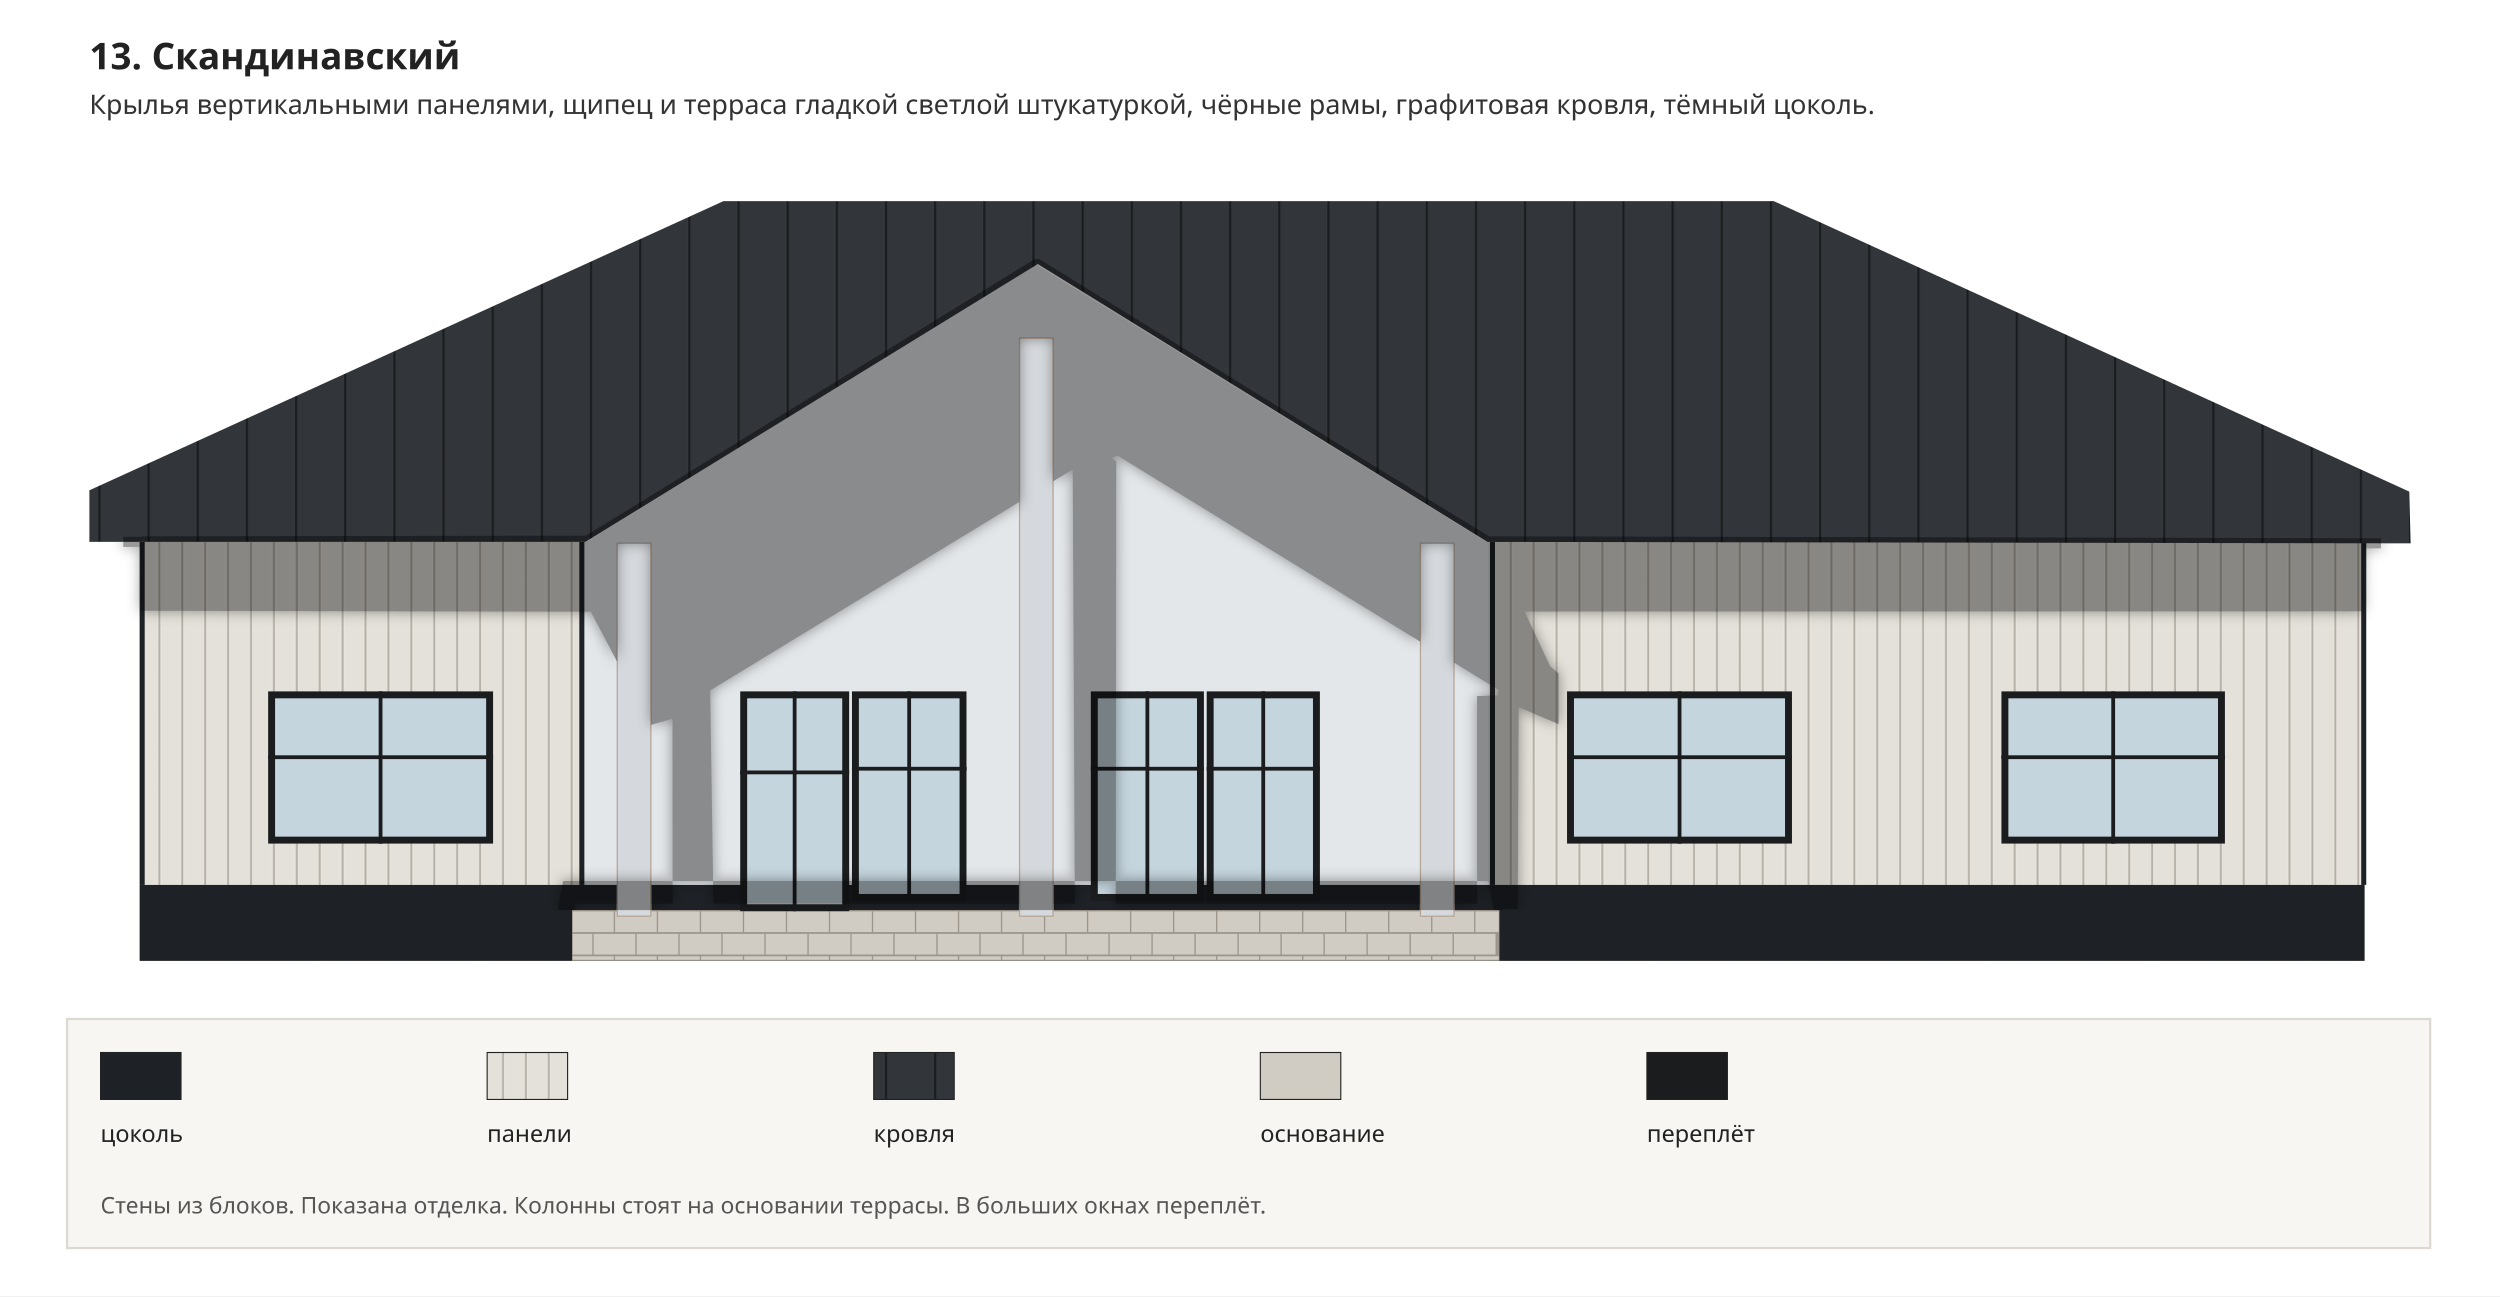
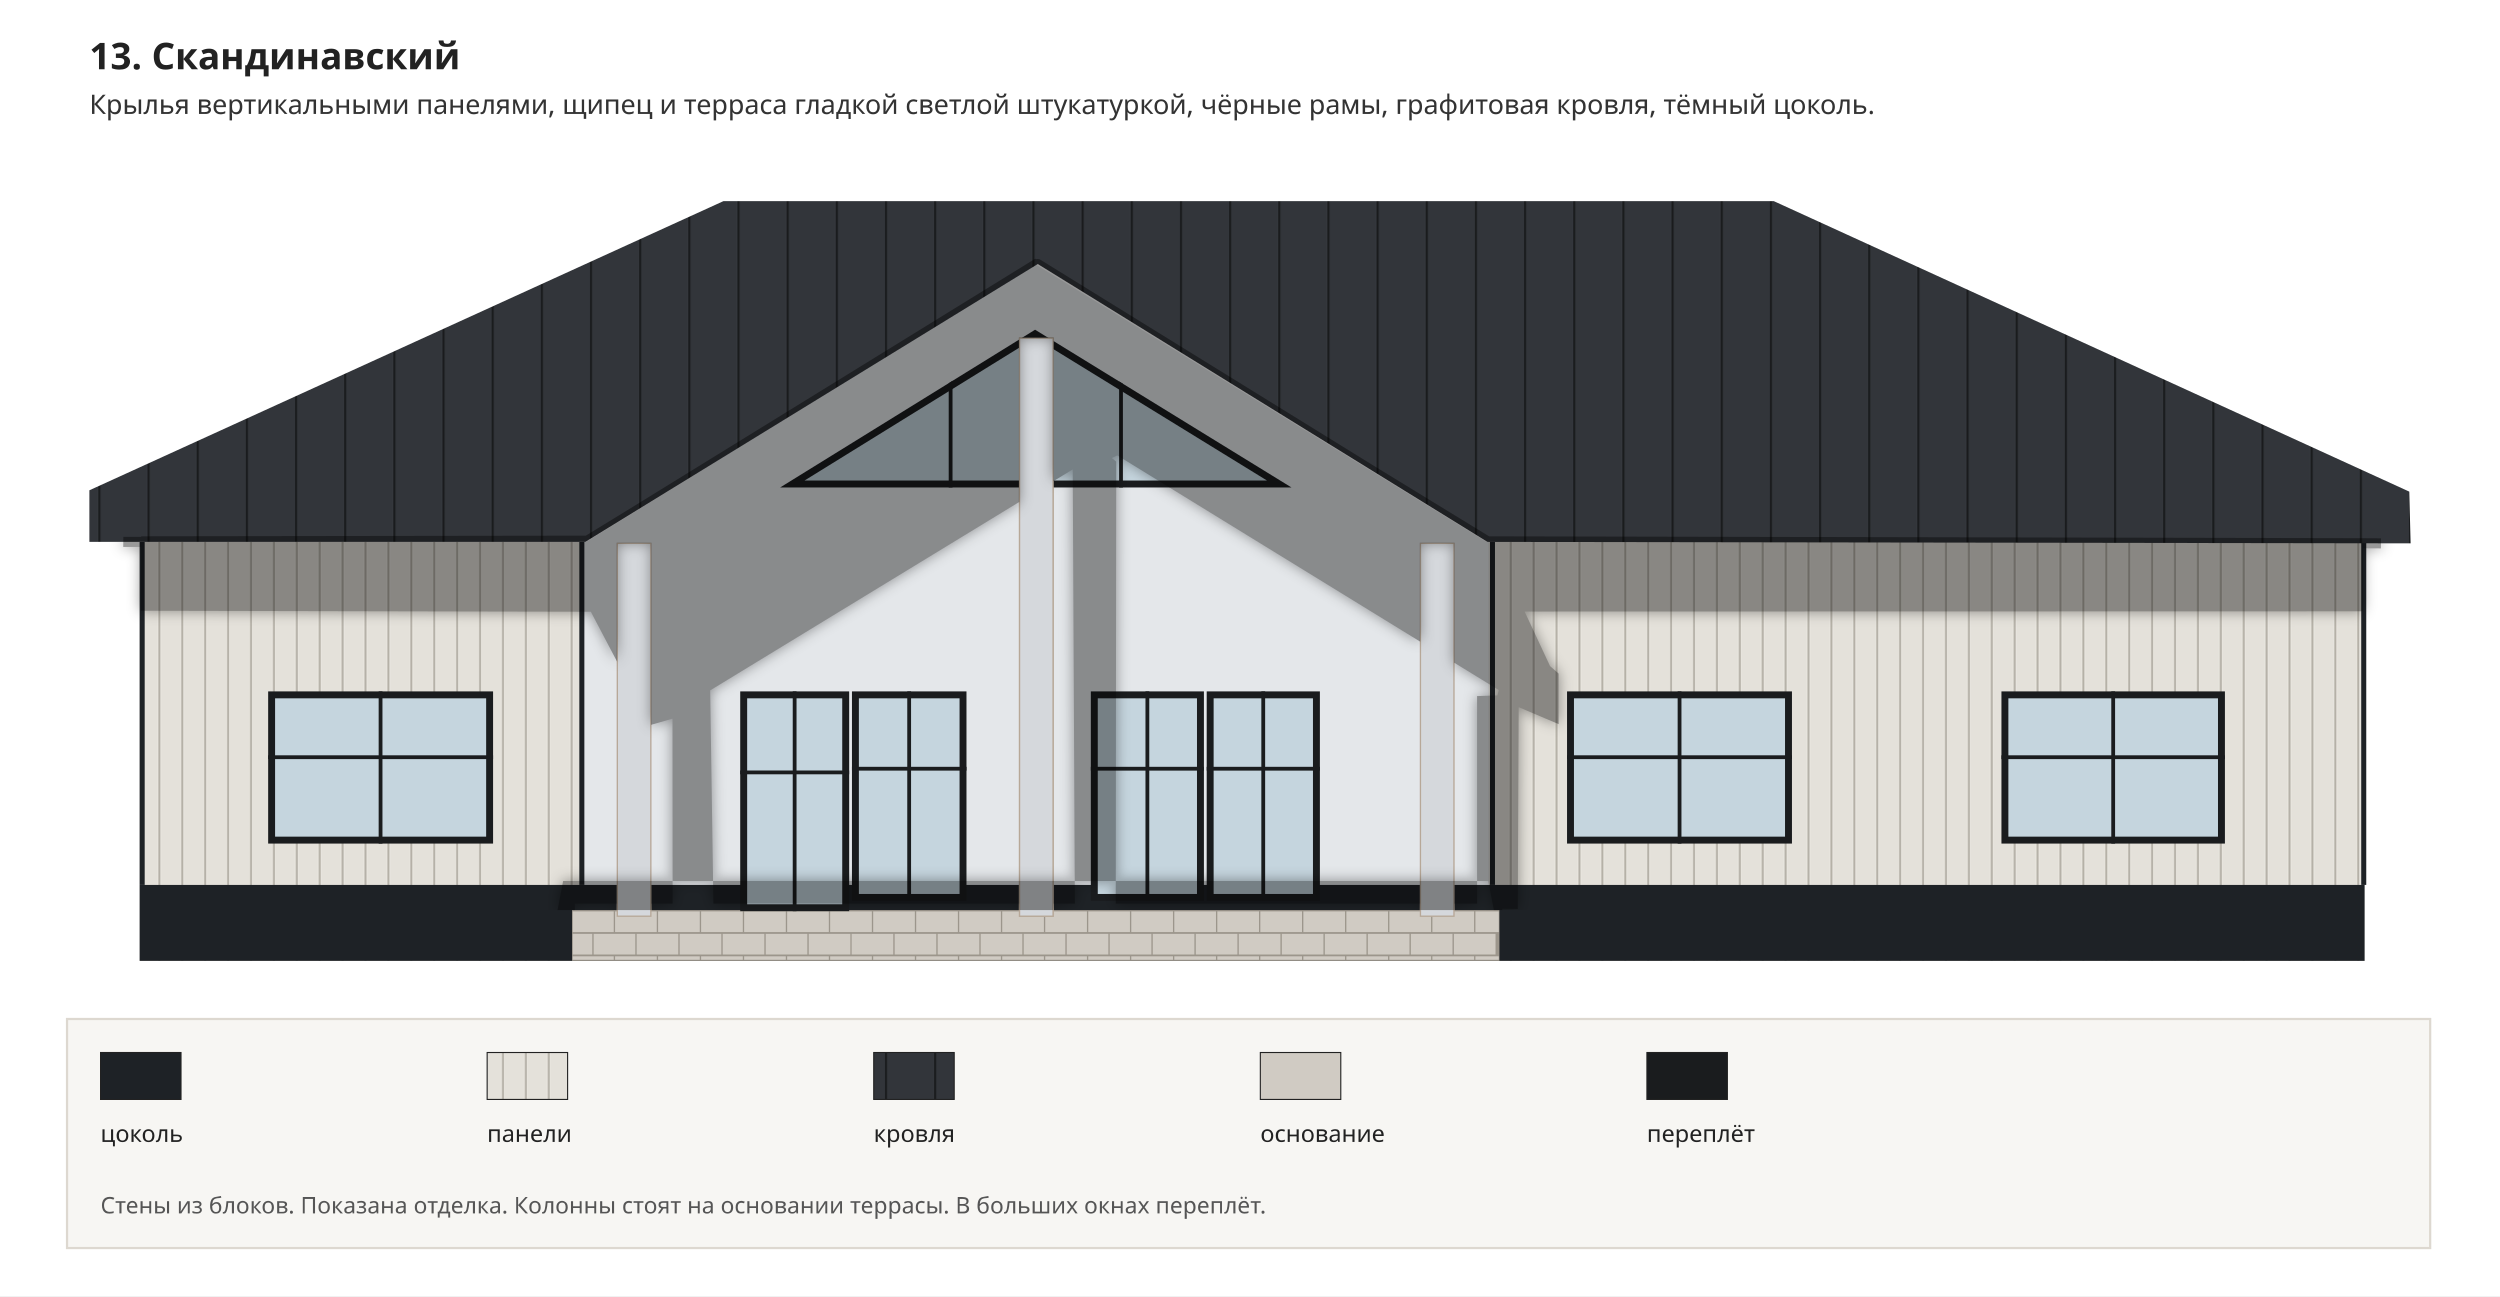
<svg xmlns="http://www.w3.org/2000/svg" width="223.75mm" height="116.0mm" viewBox="0 0 223.75 116.0">
  <rect width="100%" height="100%" fill="#ffffff" />
  <text x="8" y="6.2" font-family="sans-serif" font-size="3.3" font-weight="700" fill="#222">13. Скандинавский</text>
  <text x="8" y="10.2" font-family="sans-serif" font-size="2.4" fill="#333">Крылья вертикальными панелями, щипец и терраса гладкой светлой штукатуркой, чёрные рамы, графитовая кровля, тёмный цоколь.</text>
  <defs>
    <pattern id="stone" width="13.6" height="3.5" patternUnits="userSpaceOnUse">
      <rect width="13.6" height="3.5" fill="#8F877C" />
      <rect x="0.12" y="0.12" width="4.3" height="1.5" fill="#D2C4B2" />
      <rect x="4.58" y="0.12" width="5.1" height="1.5" fill="#C3B39F" />
      <rect x="9.84" y="0.12" width="3.6" height="1.5" fill="#DDD0BE" />
      <rect x="-1.6" y="1.84" width="3.8" height="1.5" fill="#C9B9A6" />
      <rect x="2.36" y="1.84" width="4.7" height="1.5" fill="#B7A690" />
      <rect x="7.22" y="1.84" width="4.0" height="1.5" fill="#D7CBB8" />
      <rect x="11.38" y="1.84" width="3.4" height="1.5" fill="#C0B09C" />
    </pattern>
    <pattern id="stoneDark" width="13.6" height="3.5" patternUnits="userSpaceOnUse">
      <rect width="13.6" height="3.5" fill="#5E5954" />
      <rect x="0.12" y="0.12" width="4.3" height="1.5" fill="#8A8178" />
      <rect x="4.58" y="0.12" width="5.1" height="1.5" fill="#756C64" />
      <rect x="9.84" y="0.12" width="3.6" height="1.5" fill="#948B82" />
      <rect x="-1.6" y="1.84" width="3.8" height="1.5" fill="#7A7168" />
      <rect x="2.36" y="1.84" width="4.7" height="1.5" fill="#6A625A" />
      <rect x="7.22" y="1.84" width="4.0" height="1.5" fill="#857C74" />
    </pattern>
    <pattern id="brick" width="5.6" height="1.7" patternUnits="userSpaceOnUse">
      <rect width="5.6" height="1.7" fill="#CDB8A6" />
      <rect x="0.08" y="0.08" width="2.55" height="0.7" fill="#8E4A38" />
      <rect x="2.78" y="0.08" width="2.55" height="0.7" fill="#7A4032" />
      <rect x="-1.25" y="0.92" width="2.55" height="0.7" fill="#964E3C" />
      <rect x="1.45" y="0.92" width="2.55" height="0.7" fill="#7A4032" />
      <rect x="4.15" y="0.92" width="2.55" height="0.7" fill="#8E4A38" />
    </pattern>
    <pattern id="brickDark" width="5.6" height="1.7" patternUnits="userSpaceOnUse">
      <rect width="5.6" height="1.7" fill="#B59A8C" />
      <rect x="0.08" y="0.08" width="2.55" height="0.7" fill="#6E382C" />
      <rect x="2.78" y="0.08" width="2.55" height="0.7" fill="#5C2E24" />
      <rect x="-1.25" y="0.92" width="2.55" height="0.7" fill="#743C30" />
      <rect x="1.45" y="0.92" width="2.55" height="0.7" fill="#5C2E24" />
      <rect x="4.15" y="0.92" width="2.55" height="0.7" fill="#6E382C" />
    </pattern>
    <pattern id="bavaria" width="5.6" height="1.7" patternUnits="userSpaceOnUse">
      <rect width="5.6" height="1.7" fill="#CDB8A6" />
      <rect x="0.08" y="0.08" width="2.55" height="0.7" fill="#8E4A38" />
      <rect x="2.78" y="0.08" width="2.55" height="0.7" fill="#C47858" />
      <rect x="-1.25" y="0.92" width="2.55" height="0.7" fill="#5C342C" />
      <rect x="1.45" y="0.92" width="2.55" height="0.7" fill="#A85A40" />
      <rect x="4.15" y="0.92" width="2.55" height="0.7" fill="#7A4032" />
    </pattern>
    <pattern id="silicate" width="5.6" height="1.7" patternUnits="userSpaceOnUse">
      <rect width="5.6" height="1.7" fill="#C5C3BC" />
      <rect x="0.08" y="0.08" width="2.55" height="0.7" fill="#E7E4DC" />
      <rect x="2.78" y="0.08" width="2.55" height="0.7" fill="#D9D6CE" />
      <rect x="-1.25" y="0.92" width="2.55" height="0.7" fill="#F2EFE8" />
      <rect x="1.45" y="0.92" width="2.55" height="0.7" fill="#E0DDD4" />
      <rect x="4.15" y="0.92" width="2.55" height="0.7" fill="#E7E4DC" />
    </pattern>
    <pattern id="siding" width="6" height="1.65" patternUnits="userSpaceOnUse">
      <rect width="6" height="1.65" fill="#B7B1A6" />
      <rect width="6" height="1.38" fill="#E3DED4" />
    </pattern>
    <pattern id="vsiding" width="2.05" height="8" patternUnits="userSpaceOnUse">
      <rect width="2.05" height="8" fill="#B7B3AA" />
      <rect width="1.88" height="8" fill="#E4E1DA" />
    </pattern>
    <pattern id="ashlar" width="9.2" height="4.6" patternUnits="userSpaceOnUse">
      <rect width="9.2" height="4.6" fill="#C8BEB0" />
      <rect x="0.12" y="0.12" width="4.3" height="2.05" fill="#E7DDD0" />
      <rect x="4.58" y="0.12" width="4.45" height="2.05" fill="#F3EBE0" />
      <rect x="-2.1" y="2.35" width="4.3" height="2.05" fill="#EFE6D8" />
      <rect x="2.36" y="2.35" width="4.5" height="2.05" fill="#E4D9C8" />
      <rect x="7.02" y="2.35" width="4.2" height="2.05" fill="#F7F1E8" />
    </pattern>
    <pattern id="tile" width="7.2" height="2.6" patternUnits="userSpaceOnUse">
      <rect width="7.2" height="2.6" fill="#6A3024" />
      <rect x="0.06" y="0.06" width="3.4" height="2.15" fill="#8C4638" />
      <rect x="3.6" y="0.06" width="3.4" height="2.15" fill="#7A3C30" />
      <rect x="-1.6" y="1.35" width="3.4" height="2.15" fill="#7A3C30" />
      <rect x="1.95" y="1.35" width="3.4" height="2.15" fill="#8C4638" />
      <rect x="5.5" y="1.35" width="3.4" height="2.15" fill="#7A3C30" />
    </pattern>
    <pattern id="tileDark" width="7.2" height="2.15" patternUnits="userSpaceOnUse">
      <rect width="7.2" height="2.15" fill="#2E3236" />
      <rect x="0.06" y="0.06" width="3.4" height="1.75" fill="#4E5256" />
      <rect x="3.6" y="0.06" width="3.4" height="1.75" fill="#3E4246" />
      <rect x="-1.6" y="1.1" width="3.4" height="1.75" fill="#3E4246" />
      <rect x="1.95" y="1.1" width="3.4" height="1.75" fill="#4E5256" />
    </pattern>
    <pattern id="seam" width="4.4" height="8" patternUnits="userSpaceOnUse">
      <rect width="4.4" height="8" fill="#32353A" />
      <rect width="0.2" height="8" fill="#1C1E20" />
    </pattern>
    <pattern id="barrel" width="2.2" height="2.4" patternUnits="userSpaceOnUse">
      <rect width="2.2" height="2.4" fill="#A84E32" />
      <path d="M0,2.15 Q1.1,1.35 2.2,2.15 L2.2,2.4 L0,2.4 Z" fill="#E8C4AE" />
      <path d="M0.15,0.15 Q1.1,1.05 2.05,0.15" fill="none" stroke="#7A3424" stroke-width="0.12" />
    </pattern>
    <clipPath id="roof">
      <path d="M64.75,18.00 L158.75,18.00 L215.63,44.00 L215.75,48.63 L133.13,48.50 L92.88,23.63 L52.38,48.50 L8.00,48.50 L8.00,43.88 Z" />
    </clipPath>
    <clipPath id="gable">
      <path d="M92.63,23.63 L133.25,48.63 L52.25,48.63 Z" />
    </clipPath>
    <clipPath id="wall">
      <rect x="12.5" y="48.5" width="199.13" height="37.50" />
    </clipPath>
    <clipPath id="wings">
      <path d="M12.5,48.5 H52.25 V86.0 H12.5 Z M133.25,48.5 H211.63 V86.0 H133.25 Z" />
    </clipPath>
    <clipPath id="center">
      <path d="M52.25,48.5 H133.25 V81.45 H52.25 Z M92.63,23.63 L133.25,48.63 L52.25,48.63 Z" />
    </clipPath>
    <clipPath id="ten-below">
      <path d="M4.00,48.50 L12.50,48.50 L52.38,48.50 L92.88,23.63 L133.13,48.50 L211.63,48.62 L220.00,48.62 L220.00,81.45 L4.00,81.45 Z" />
    </clipPath>
    <filter id="ten-blur" filterUnits="userSpaceOnUse" x="0" y="16" width="224" height="84">
      <feGaussianBlur stdDeviation="0.6" />
    </filter>
  </defs>
  <rect x="0.00" y="14.00" width="230.00" height="80.00" fill="#E4E7EA" clip-path="url(#wall)" />
  <rect x="0.00" y="14.00" width="230.00" height="80.00" fill="#E4E7EA" clip-path="url(#gable)" />
  <rect x="0.00" y="14.00" width="230.00" height="80.00" fill="url(#vsiding)" clip-path="url(#wings)" />
  <rect x="12.50" y="79.20" width="199.13" height="6.80" fill="#1E2226" clip-path="url(#wall)" />
  <rect x="12.50" y="48.50" width="0.45" height="30.70" fill="#1E2226" />
  <rect x="51.85" y="48.50" width="0.45" height="30.70" fill="#1E2226" />
  <rect x="133.35" y="48.50" width="0.45" height="30.70" fill="#1E2226" />
  <rect x="211.33" y="48.50" width="0.45" height="30.70" fill="#1E2226" />
  <rect x="0.00" y="14.00" width="230.00" height="80.00" fill="url(#seam)" clip-path="url(#roof)" />
  <rect x="51.20" y="81.45" width="83.00" height="4.55" fill="#9C968C" />
  <rect x="51.26" y="81.57" width="3.67" height="1.85" fill="#D0CBC3" />
  <rect x="55.05" y="81.57" width="3.73" height="1.85" fill="#D0CBC3" />
  <rect x="58.90" y="81.57" width="3.73" height="1.85" fill="#D0CBC3" />
  <rect x="62.75" y="81.57" width="3.73" height="1.85" fill="#D0CBC3" />
  <rect x="66.60" y="81.57" width="3.73" height="1.85" fill="#D0CBC3" />
  <rect x="70.45" y="81.57" width="3.73" height="1.85" fill="#D0CBC3" />
  <rect x="74.30" y="81.57" width="3.73" height="1.85" fill="#D0CBC3" />
  <rect x="78.15" y="81.57" width="3.73" height="1.85" fill="#D0CBC3" />
  <rect x="82.00" y="81.57" width="3.73" height="1.85" fill="#D0CBC3" />
  <rect x="85.85" y="81.57" width="3.73" height="1.85" fill="#D0CBC3" />
  <rect x="89.70" y="81.57" width="3.73" height="1.85" fill="#D0CBC3" />
  <rect x="93.55" y="81.57" width="3.73" height="1.85" fill="#D0CBC3" />
  <rect x="97.40" y="81.57" width="3.73" height="1.85" fill="#D0CBC3" />
  <rect x="101.25" y="81.57" width="3.73" height="1.85" fill="#D0CBC3" />
  <rect x="105.10" y="81.57" width="3.73" height="1.85" fill="#D0CBC3" />
  <rect x="108.95" y="81.57" width="3.73" height="1.85" fill="#D0CBC3" />
  <rect x="112.80" y="81.57" width="3.73" height="1.85" fill="#D0CBC3" />
  <rect x="116.65" y="81.57" width="3.73" height="1.85" fill="#D0CBC3" />
  <rect x="120.50" y="81.57" width="3.73" height="1.85" fill="#D0CBC3" />
  <rect x="124.35" y="81.57" width="3.73" height="1.85" fill="#D0CBC3" />
  <rect x="128.20" y="81.57" width="3.73" height="1.85" fill="#D0CBC3" />
  <rect x="132.05" y="81.57" width="2.09" height="1.85" fill="#D0CBC3" />
  <rect x="51.26" y="83.58" width="1.75" height="1.85" fill="#D0CBC3" />
  <rect x="53.13" y="83.58" width="3.73" height="1.85" fill="#D0CBC3" />
  <rect x="56.98" y="83.58" width="3.73" height="1.85" fill="#D0CBC3" />
  <rect x="60.83" y="83.58" width="3.73" height="1.85" fill="#D0CBC3" />
  <rect x="64.68" y="83.58" width="3.73" height="1.85" fill="#D0CBC3" />
  <rect x="68.53" y="83.58" width="3.73" height="1.85" fill="#D0CBC3" />
  <rect x="72.38" y="83.58" width="3.73" height="1.85" fill="#D0CBC3" />
  <rect x="76.22" y="83.58" width="3.73" height="1.85" fill="#D0CBC3" />
  <rect x="80.07" y="83.58" width="3.73" height="1.85" fill="#D0CBC3" />
  <rect x="83.92" y="83.58" width="3.73" height="1.85" fill="#D0CBC3" />
  <rect x="87.77" y="83.58" width="3.73" height="1.85" fill="#D0CBC3" />
  <rect x="91.62" y="83.58" width="3.73" height="1.85" fill="#D0CBC3" />
  <rect x="95.47" y="83.58" width="3.73" height="1.85" fill="#D0CBC3" />
  <rect x="99.32" y="83.58" width="3.73" height="1.85" fill="#D0CBC3" />
  <rect x="103.17" y="83.58" width="3.73" height="1.85" fill="#D0CBC3" />
  <rect x="107.02" y="83.58" width="3.73" height="1.85" fill="#D0CBC3" />
  <rect x="110.87" y="83.58" width="3.73" height="1.85" fill="#D0CBC3" />
  <rect x="114.72" y="83.58" width="3.73" height="1.85" fill="#D0CBC3" />
  <rect x="118.57" y="83.58" width="3.73" height="1.85" fill="#D0CBC3" />
  <rect x="122.42" y="83.58" width="3.73" height="1.85" fill="#D0CBC3" />
  <rect x="126.27" y="83.58" width="3.73" height="1.85" fill="#D0CBC3" />
  <rect x="130.12" y="83.58" width="3.73" height="1.85" fill="#D0CBC3" />
  <rect x="51.26" y="85.59" width="3.67" height="0.31" fill="#D0CBC3" />
  <rect x="55.05" y="85.59" width="3.73" height="0.31" fill="#D0CBC3" />
  <rect x="58.90" y="85.59" width="3.73" height="0.31" fill="#D0CBC3" />
  <rect x="62.75" y="85.59" width="3.73" height="0.31" fill="#D0CBC3" />
  <rect x="66.60" y="85.59" width="3.73" height="0.31" fill="#D0CBC3" />
  <rect x="70.45" y="85.59" width="3.73" height="0.31" fill="#D0CBC3" />
  <rect x="74.30" y="85.59" width="3.73" height="0.31" fill="#D0CBC3" />
  <rect x="78.15" y="85.59" width="3.73" height="0.31" fill="#D0CBC3" />
  <rect x="82.00" y="85.59" width="3.73" height="0.31" fill="#D0CBC3" />
  <rect x="85.85" y="85.59" width="3.73" height="0.31" fill="#D0CBC3" />
  <rect x="89.70" y="85.59" width="3.73" height="0.31" fill="#D0CBC3" />
  <rect x="93.55" y="85.59" width="3.73" height="0.31" fill="#D0CBC3" />
  <rect x="97.40" y="85.59" width="3.73" height="0.31" fill="#D0CBC3" />
  <rect x="101.25" y="85.59" width="3.73" height="0.31" fill="#D0CBC3" />
  <rect x="105.10" y="85.59" width="3.73" height="0.31" fill="#D0CBC3" />
  <rect x="108.95" y="85.59" width="3.73" height="0.31" fill="#D0CBC3" />
  <rect x="112.80" y="85.59" width="3.73" height="0.31" fill="#D0CBC3" />
  <rect x="116.65" y="85.59" width="3.73" height="0.31" fill="#D0CBC3" />
  <rect x="120.50" y="85.59" width="3.73" height="0.31" fill="#D0CBC3" />
  <rect x="124.35" y="85.59" width="3.73" height="0.31" fill="#D0CBC3" />
  <rect x="128.20" y="85.59" width="3.73" height="0.31" fill="#D0CBC3" />
  <rect x="132.05" y="85.59" width="2.09" height="0.31" fill="#D0CBC3" />
  <rect x="55.25" y="48.63" width="3.00" height="33.37" fill="#D5D8DC" stroke="#B7A898" stroke-width="0.12" />
  <rect x="91.25" y="30.27" width="3.00" height="51.73" fill="#D5D8DC" stroke="#B7A898" stroke-width="0.12" />
  <rect x="127.13" y="48.63" width="3.00" height="33.37" fill="#D5D8DC" stroke="#B7A898" stroke-width="0.12" />
  <rect x="24.00" y="61.88" width="20.13" height="13.62" fill="#1A1C1E" />
  <rect x="24.62" y="62.50" width="18.89" height="12.38" fill="#C5D5DE" />
  <rect x="33.89" y="61.88" width="0.34" height="13.62" fill="#1A1C1E" />
  <rect x="24.00" y="67.60" width="20.13" height="0.34" fill="#1A1C1E" />
  <rect x="140.25" y="61.88" width="20.13" height="13.62" fill="#1A1C1E" />
  <rect x="140.87" y="62.50" width="18.89" height="12.38" fill="#C5D5DE" />
  <rect x="150.15" y="61.88" width="0.34" height="13.62" fill="#1A1C1E" />
  <rect x="140.25" y="67.60" width="20.13" height="0.34" fill="#1A1C1E" />
  <rect x="179.13" y="61.88" width="20.00" height="13.62" fill="#1A1C1E" />
  <rect x="179.75" y="62.50" width="18.76" height="12.38" fill="#C5D5DE" />
  <rect x="188.96" y="61.88" width="0.34" height="13.62" fill="#1A1C1E" />
  <rect x="179.13" y="67.60" width="20.00" height="0.34" fill="#1A1C1E" />
  <rect x="76.25" y="61.88" width="10.25" height="18.75" fill="#1A1C1E" />
  <rect x="76.87" y="62.50" width="9.01" height="17.51" fill="#C5D5DE" />
  <rect x="76.25" y="68.63" width="10.25" height="0.34" fill="#1A1C1E" />
  <rect x="81.20" y="61.88" width="0.34" height="18.75" fill="#1A1C1E" />
  <rect x="97.63" y="61.88" width="10.12" height="18.75" fill="#1A1C1E" />
  <rect x="98.25" y="62.50" width="8.88" height="17.51" fill="#C5D5DE" />
  <rect x="97.63" y="68.63" width="10.12" height="0.34" fill="#1A1C1E" />
  <rect x="102.52" y="61.88" width="0.34" height="18.75" fill="#1A1C1E" />
  <rect x="108.00" y="61.88" width="10.13" height="18.75" fill="#1A1C1E" />
  <rect x="108.62" y="62.50" width="8.89" height="17.51" fill="#C5D5DE" />
  <rect x="108.00" y="68.63" width="10.13" height="0.34" fill="#1A1C1E" />
  <rect x="112.89" y="61.88" width="0.34" height="18.75" fill="#1A1C1E" />
  <rect x="66.25" y="61.88" width="9.75" height="19.67" fill="#1A1C1E" />
  <rect x="66.87" y="62.50" width="8.51" height="18.43" fill="#C5D5DE" />
  <rect x="66.25" y="68.96" width="9.75" height="0.34" fill="#1A1C1E" />
  <rect x="70.95" y="61.88" width="0.34" height="19.67" fill="#1A1C1E" />
  <rect x="6.00" y="91.20" width="211.50" height="20.50" fill="#F7F6F3" stroke="#DDD8D0" stroke-width="0.2" />
  <rect x="9.00" y="94.20" width="7.20" height="4.20" fill="#1E2226" stroke="#222" stroke-width="0.1" />
  <text x="9.0" y="102.2" font-family="sans-serif" font-size="2.1" fill="#222">цоколь</text>
  <rect x="43.60" y="94.20" width="7.20" height="4.20" fill="url(#vsiding)" stroke="#222" stroke-width="0.1" />
  <text x="43.6" y="102.2" font-family="sans-serif" font-size="2.1" fill="#222">панели</text>
  <rect x="78.20" y="94.20" width="7.20" height="4.20" fill="url(#seam)" stroke="#222" stroke-width="0.1" />
  <text x="78.2" y="102.2" font-family="sans-serif" font-size="2.1" fill="#222">кровля</text>
  <rect x="112.80" y="94.20" width="7.20" height="4.20" fill="#D0CBC3" stroke="#222" stroke-width="0.1" />
  <text x="112.8" y="102.2" font-family="sans-serif" font-size="2.1" fill="#222">основание</text>
  <rect x="147.40" y="94.20" width="7.20" height="4.20" fill="#1A1C1E" stroke="#222" stroke-width="0.1" />
  <text x="147.4" y="102.2" font-family="sans-serif" font-size="2.1" fill="#222">переплёт</text>
  <text x="9" y="108.6" font-family="sans-serif" font-size="2.05" fill="#555">Стены из блоков. Показана отделка. Колонны стоят на основании террасы. В больших окнах переплёт.</text>
+   <g id="gable-window">
+     <polygon points="92.64,29.51 115.59,43.63 69.82,43.63" fill="#1A1C1E" />
+     <polygon points="92.64,30.24 113.40,43.01 72.00,43.01" fill="#C5D5DE" />
+     <polygon points="84.91,43.63 85.25,43.63 85.25,34.08 84.91,34.30" fill="#1A1C1E" />
+     <polygon points="100.16,43.63 100.50,43.63 100.50,34.35 100.16,34.14" fill="#1A1C1E" />
+   </g>
+   <rect x="91.25" y="30.27" width="3.00" height="51.73" fill="#D5D8DC" stroke="#B7A898" stroke-width="0.12" />
  <g id="ten-mask" opacity="0.40" style="mix-blend-mode:multiply">
    <g clip-path="url(#ten-below)">
      <path id="ten-soft" filter="url(#ten-blur)" fill="#000000" d="M50.40,78.85 L133.20,78.85 L133.70,81.45 L49.90,81.45 ZM211.50,48.17 L133.27,48.00 L122.78,41.58 L93.12,23.25 L93.08,23.23 L93.04,23.21 L92.99,23.19 L92.95,23.19 L92.90,23.18 L92.86,23.18 L92.81,23.18 L92.77,23.19 L92.74,23.20 L92.66,23.15 L56.04,45.73 L52.43,47.94 L12.64,48.00 L12.64,48.05 L11.04,48.05 L11.03,48.95 L12.63,48.95 L12.60,54.66 L52.88,54.75 L55.23,59.22 L55.23,48.61 L58.27,48.61 L58.27,64.87 L60.19,64.32 L60.20,80.87 L58.27,80.87 L58.27,81.45 L91.23,81.45 L91.23,80.87 L63.85,80.87 L63.56,61.79 L91.23,44.92 L91.23,30.25 L94.27,30.25 L94.27,43.07 L96.01,42.01 L96.20,80.87 L94.27,80.87 L94.27,81.45 L127.11,81.45 L127.11,80.87 L99.86,80.87 L99.90,41.31 L99.50,40.99 L100.00,40.76 L127.11,57.43 L127.11,48.61 L130.15,48.61 L130.15,59.31 L134.14,61.76 L134.02,62.24 L132.20,62.30 L132.20,80.87 L130.15,80.87 L130.15,81.45 L134.45,81.45 L134.45,81.33 L135.84,81.35 L135.92,63.29 L139.50,64.81 L139.50,60.29 L138.73,59.62 L136.45,54.73 L211.45,54.71 L211.49,49.07 L213.09,49.08 L213.10,48.18 L213.10,48.18 L211.50,48.17 L211.50,48.17 ZM55.23,81.45 L55.23,80.87 L51.45,80.87 L51.45,81.45 L55.23,81.45 Z" />
    </g>
    <path id="ten" fill="#000000" d="M50.40,78.85 L133.20,78.85 L133.70,81.45 L49.90,81.45 ZM211.50,48.17 L133.27,48.00 L122.78,41.58 L93.12,23.25 L93.08,23.23 L93.04,23.21 L92.99,23.19 L92.95,23.19 L92.90,23.18 L92.86,23.18 L92.81,23.18 L92.77,23.19 L92.74,23.20 L92.66,23.15 L56.04,45.73 L52.43,47.94 L12.64,48.00 L12.64,48.05 L11.04,48.05 L11.03,48.95 L12.63,48.95 L12.60,54.66 L52.88,54.75 L55.23,59.22 L55.23,48.61 L58.27,48.61 L58.27,64.87 L60.19,64.32 L60.20,80.87 L58.27,80.87 L58.27,81.45 L91.23,81.45 L91.23,80.87 L63.85,80.87 L63.56,61.79 L91.23,44.92 L91.23,30.25 L94.27,30.25 L94.27,43.07 L96.01,42.01 L96.20,80.87 L94.27,80.87 L94.27,81.45 L127.11,81.45 L127.11,80.87 L99.86,80.87 L99.90,41.31 L99.50,40.99 L100.00,40.76 L127.11,57.43 L127.11,48.61 L130.15,48.61 L130.15,59.31 L134.14,61.76 L134.02,62.24 L132.20,62.30 L132.20,80.87 L130.15,80.87 L130.15,81.45 L134.45,81.45 L134.45,81.33 L135.84,81.35 L135.92,63.29 L139.50,64.81 L139.50,60.29 L138.73,59.62 L136.45,54.73 L211.45,54.71 L211.49,49.07 L213.09,49.08 L213.10,48.18 L213.10,48.18 L211.50,48.17 L211.50,48.17 ZM55.23,81.45 L55.23,80.87 L51.45,80.87 L51.45,81.45 L55.23,81.45 Z" />
  </g>
</svg>
